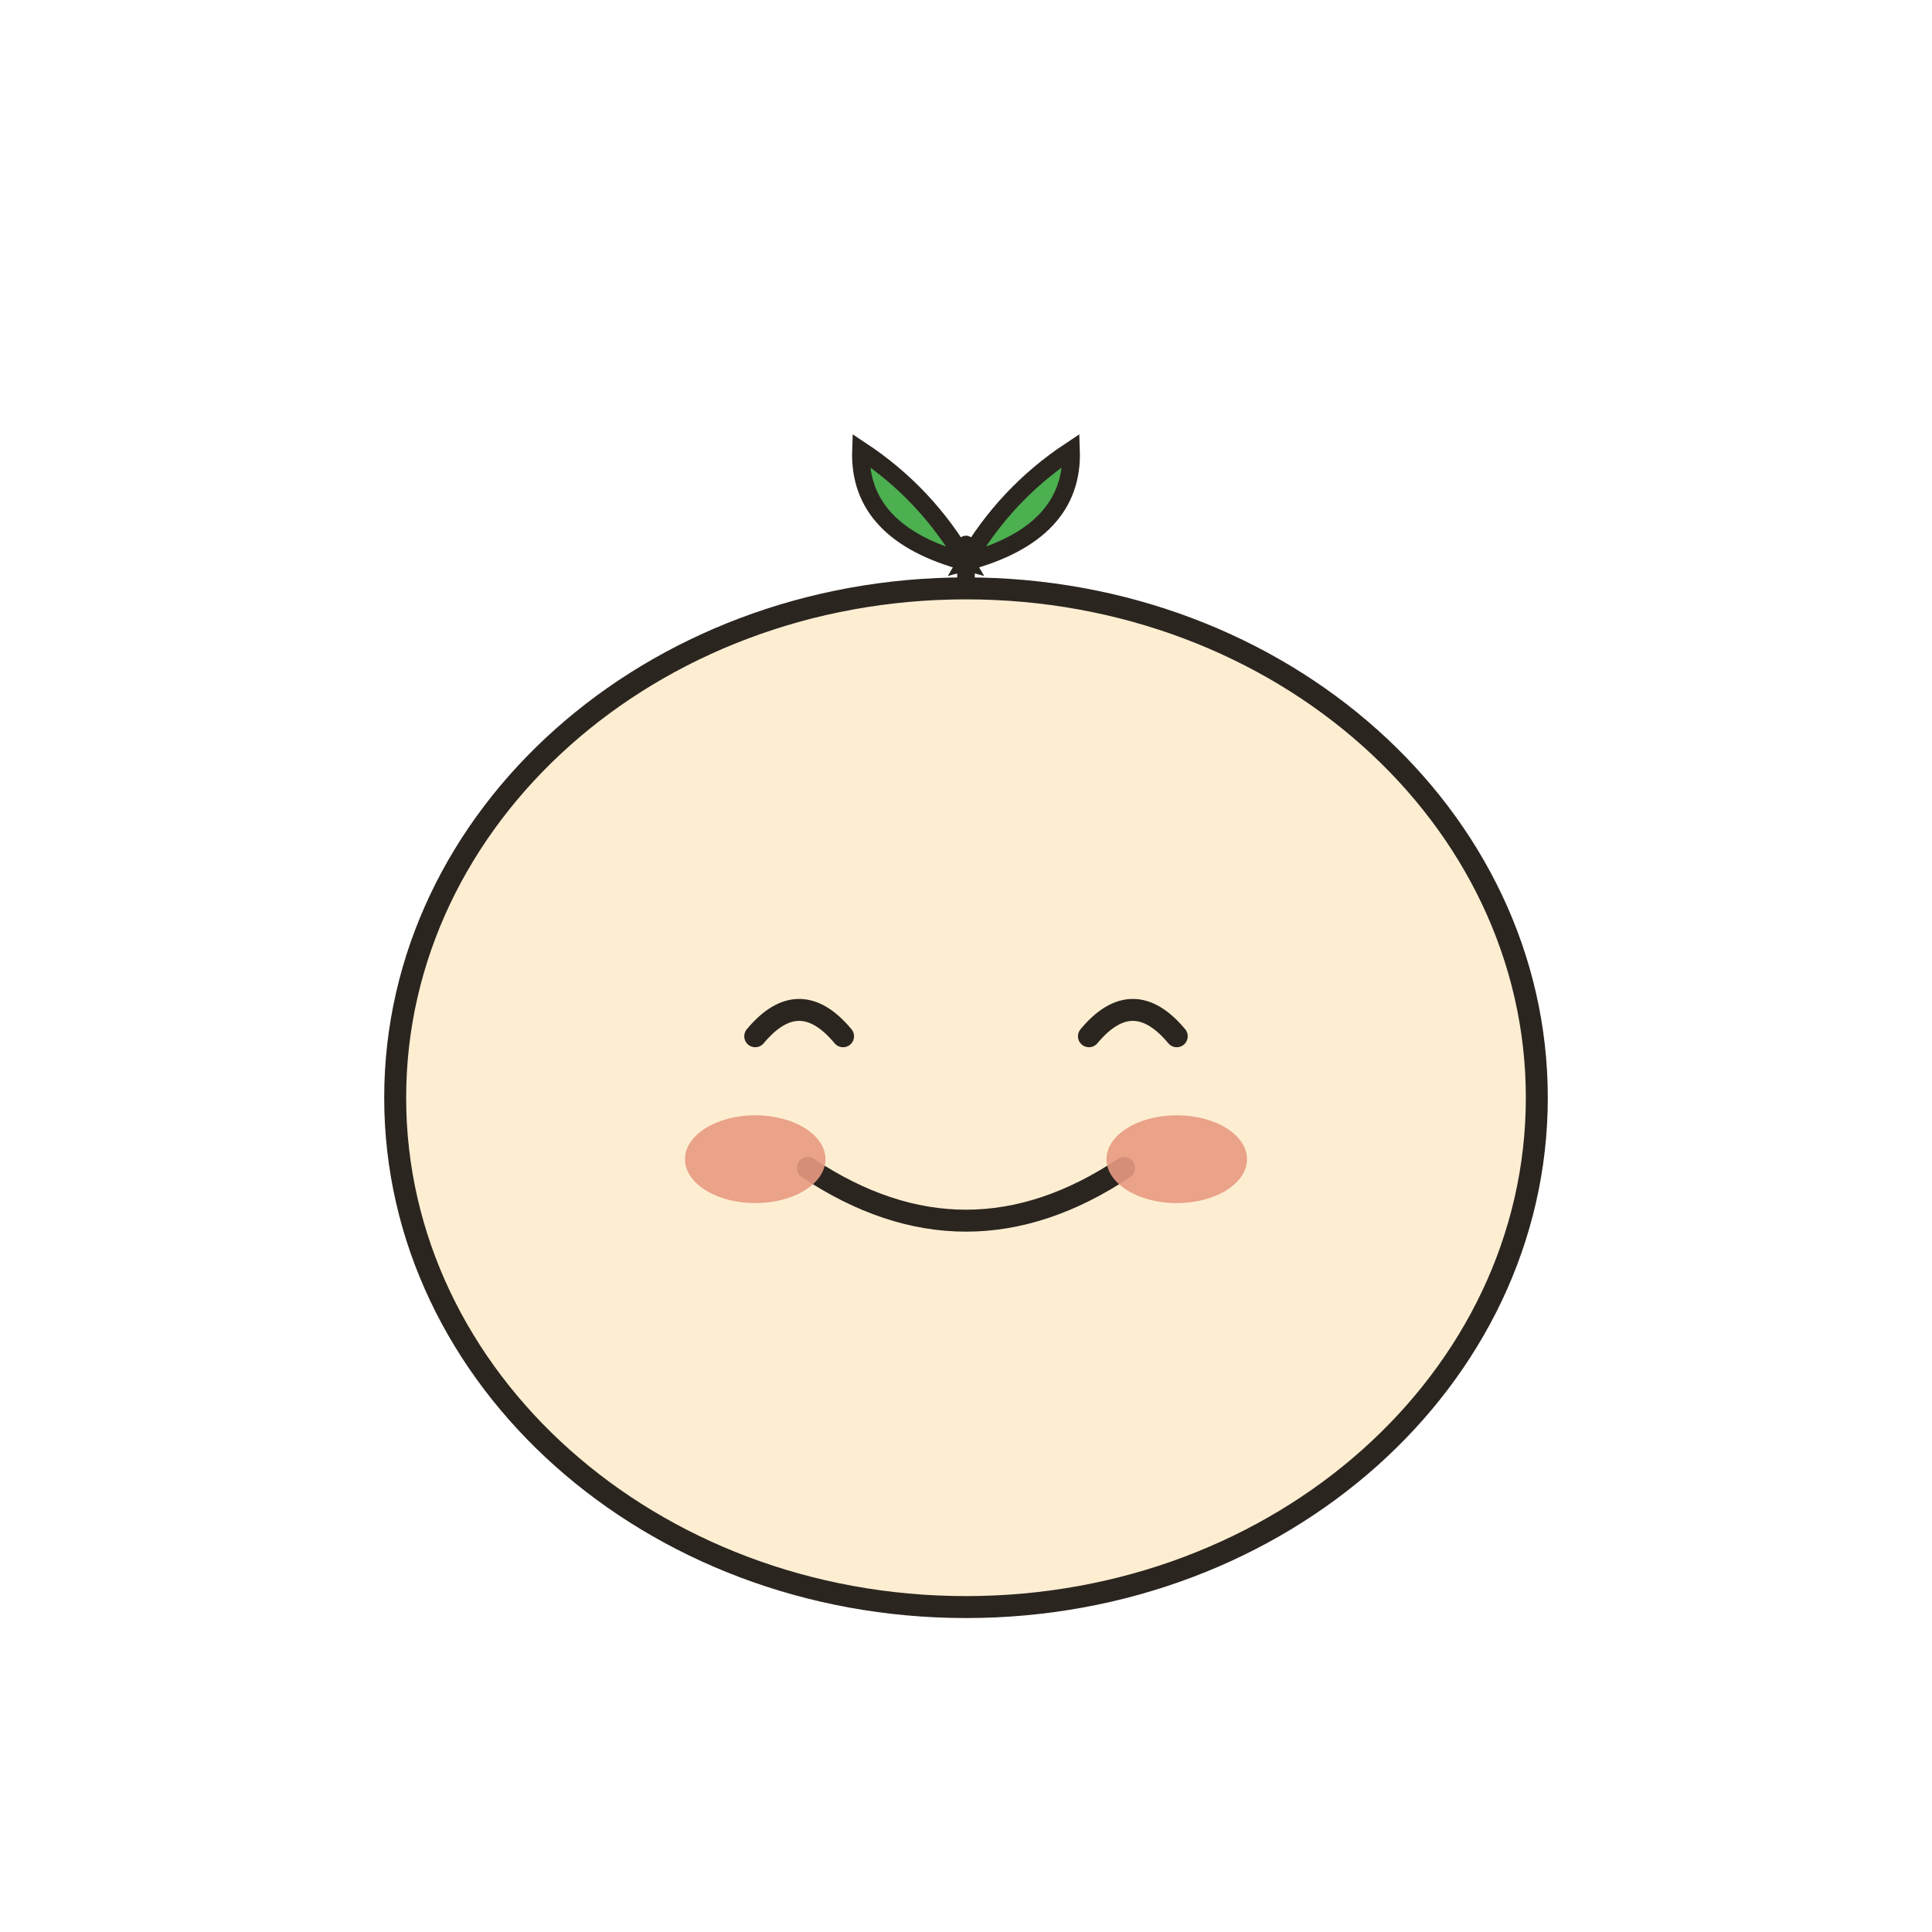
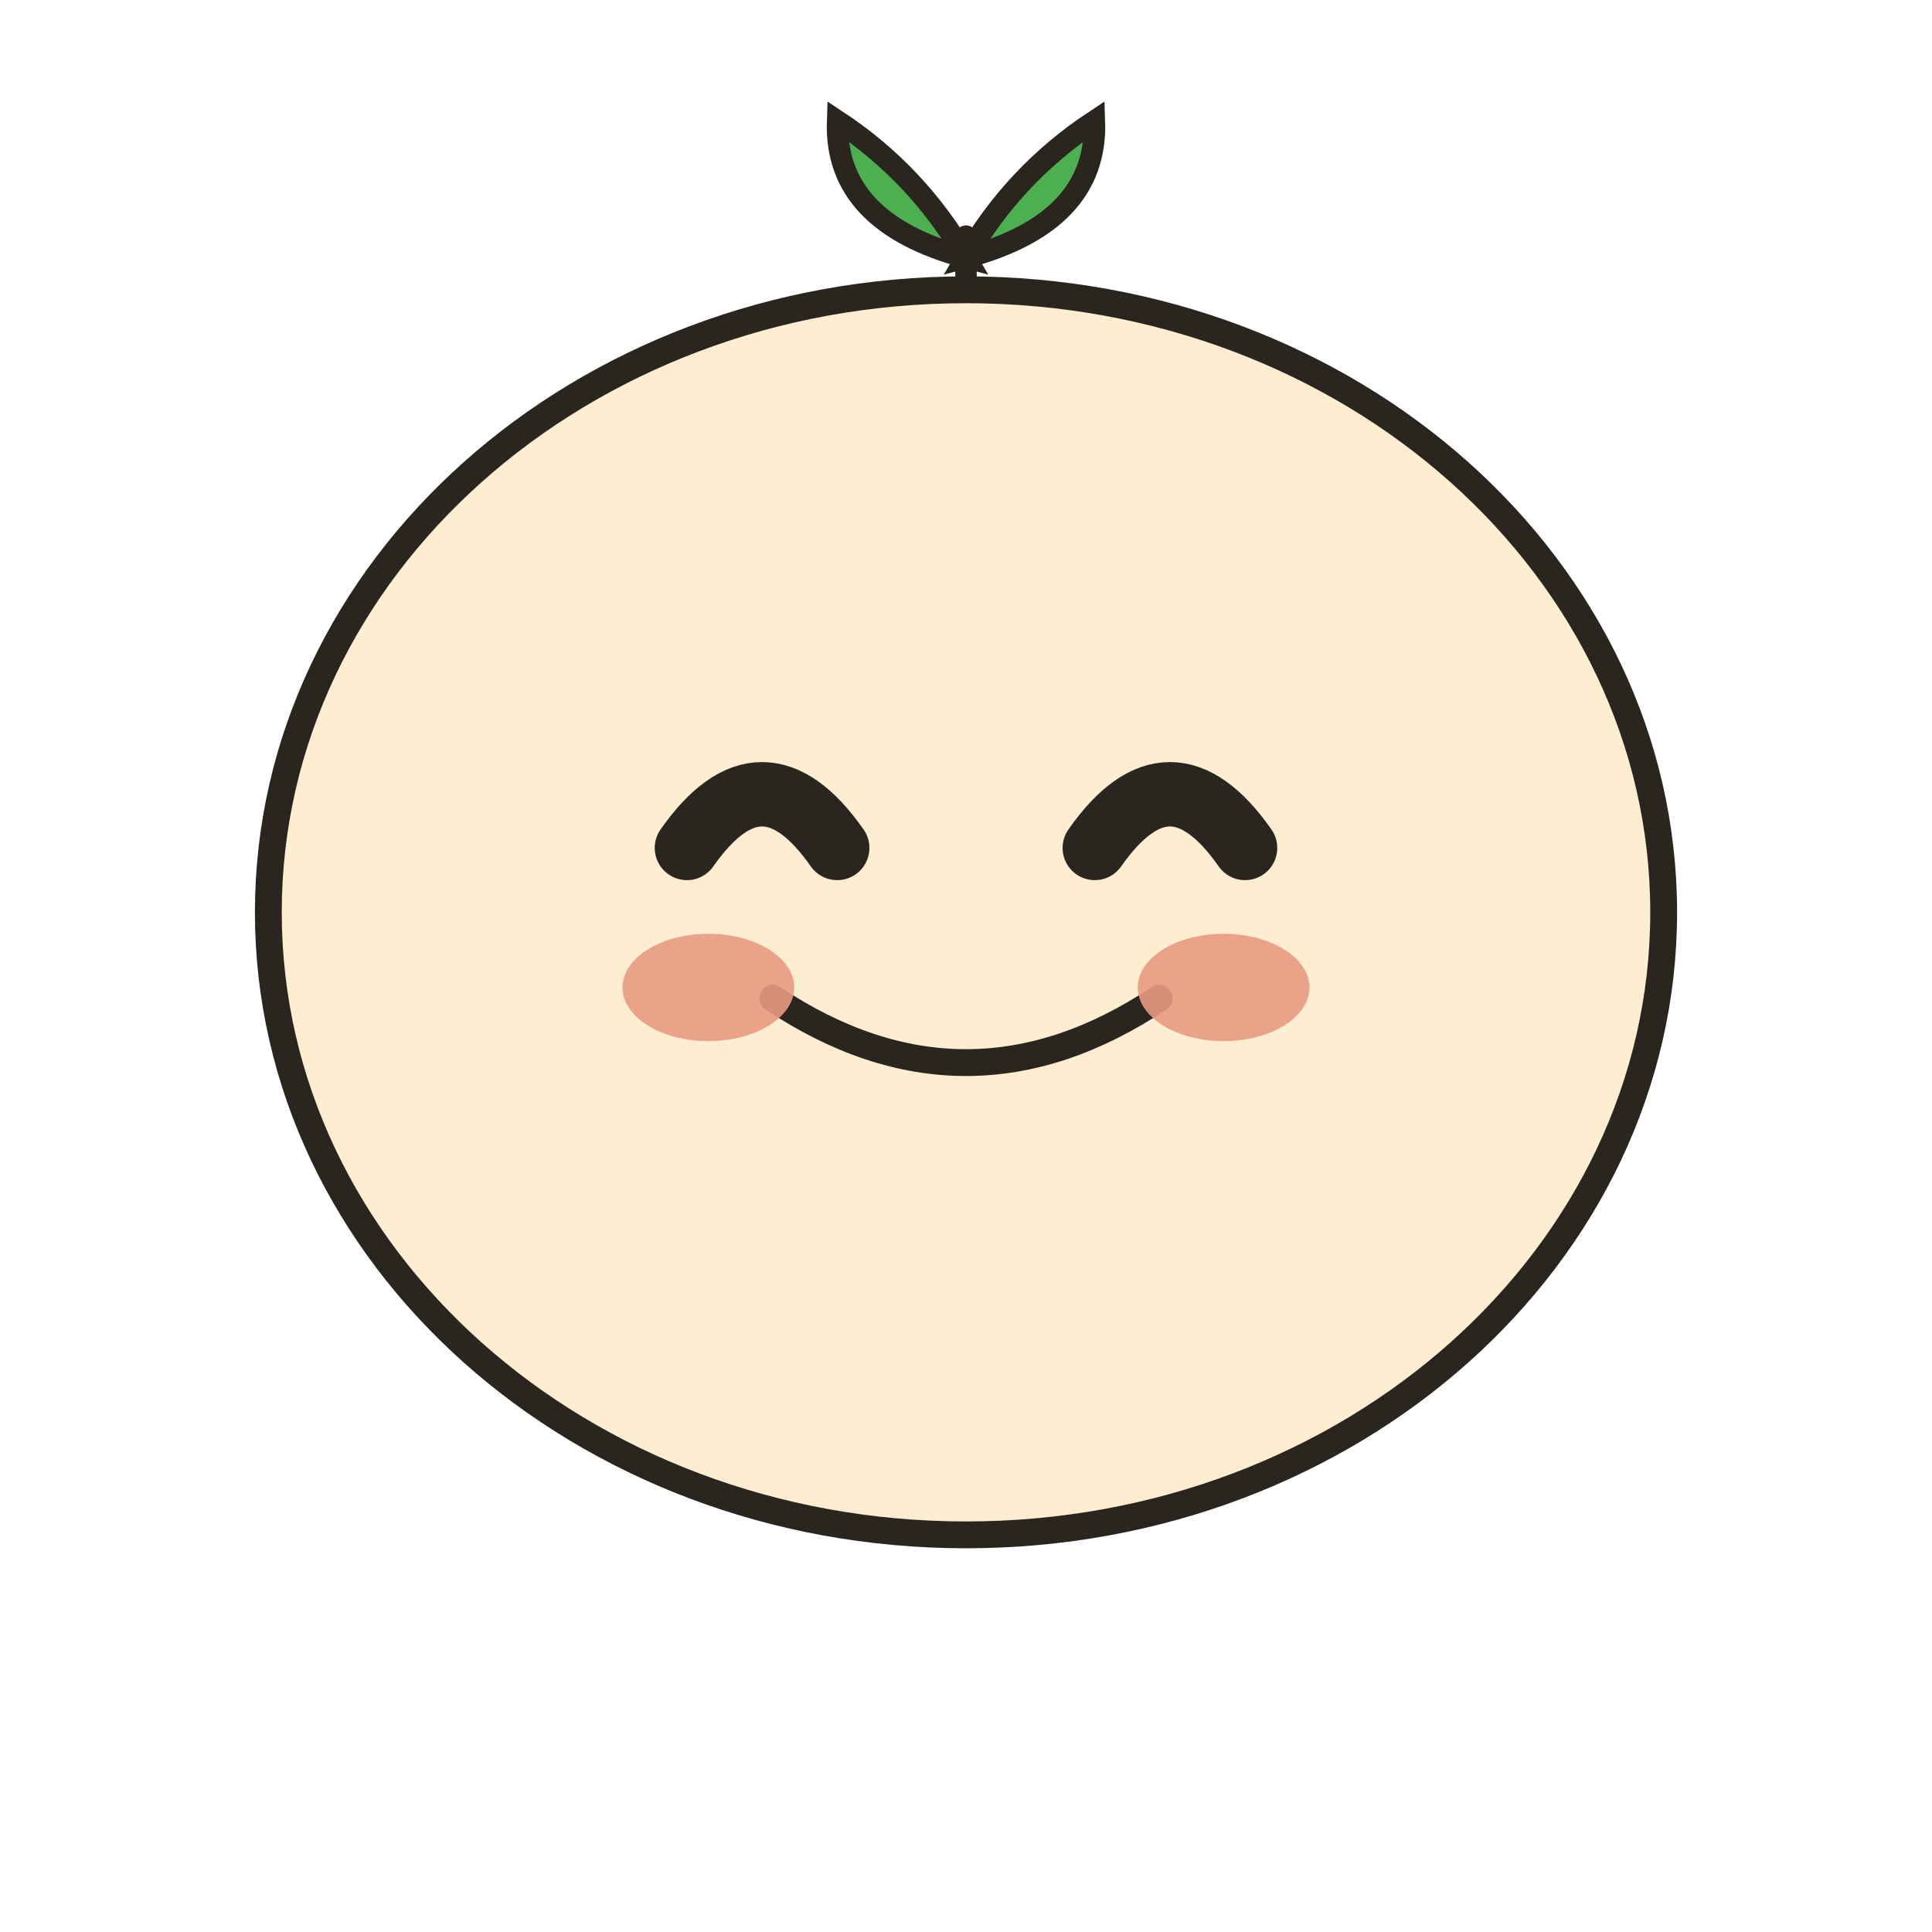
- <svg xmlns="http://www.w3.org/2000/svg" viewBox="0 0 22 22">
+ <svg xmlns="http://www.w3.org/2000/svg" viewBox="2 4 18 18">
  <g stroke="#2b2520" stroke-width="0.25" stroke-linecap="round" fill="none">
    <line x1="11" y1="7.4" x2="11" y2="6.2" stroke-width="0.2" />
  </g>
  <path d="M 11 6.4 Q 10.1 5.5 10.6 4.7 Q 11 5.5 11 6.4 Z" fill="#4CAF50" stroke="#2b2520" stroke-width="0.2" transform="rotate(-30 11 6.4)" />
  <path d="M 11 6.4 Q 11.9 5.5 11.4 4.7 Q 11 5.5 11 6.4 Z" fill="#4CAF50" stroke="#2b2520" stroke-width="0.2" transform="rotate(30 11 6.4)" />
  <ellipse cx="11" cy="12.5" rx="6.5" ry="5.8" fill="#fdeed1" stroke="#2b2520" stroke-width="0.25" />
-   <path d="M 8.6 11.8 Q 9.1 11.2 9.6 11.8" stroke="#2b2520" stroke-width="0.25" fill="none" stroke-linecap="round" />
-   <path d="M 12.4 11.8 Q 12.9 11.2 13.4 11.8" stroke="#2b2520" stroke-width="0.25" fill="none" stroke-linecap="round" />
+   <path d="M 8.4 11.9 Q 9.1 10.9 9.8 11.9" stroke="#2b2520" stroke-width="0.6" fill="none" stroke-linecap="round" />
+   <path d="M 12.2 11.9 Q 12.9 10.9 13.6 11.9" stroke="#2b2520" stroke-width="0.6" fill="none" stroke-linecap="round" />
  <path d="M 9.2 13.3 Q 11 14.5 12.8 13.3" stroke="#2b2520" stroke-width="0.25" fill="none" stroke-linecap="round" />
  <ellipse cx="8.6" cy="13.2" rx="0.8" ry="0.5" fill="#e89a82" opacity="0.9" />
  <ellipse cx="13.4" cy="13.2" rx="0.8" ry="0.5" fill="#e89a82" opacity="0.9" />
</svg>
